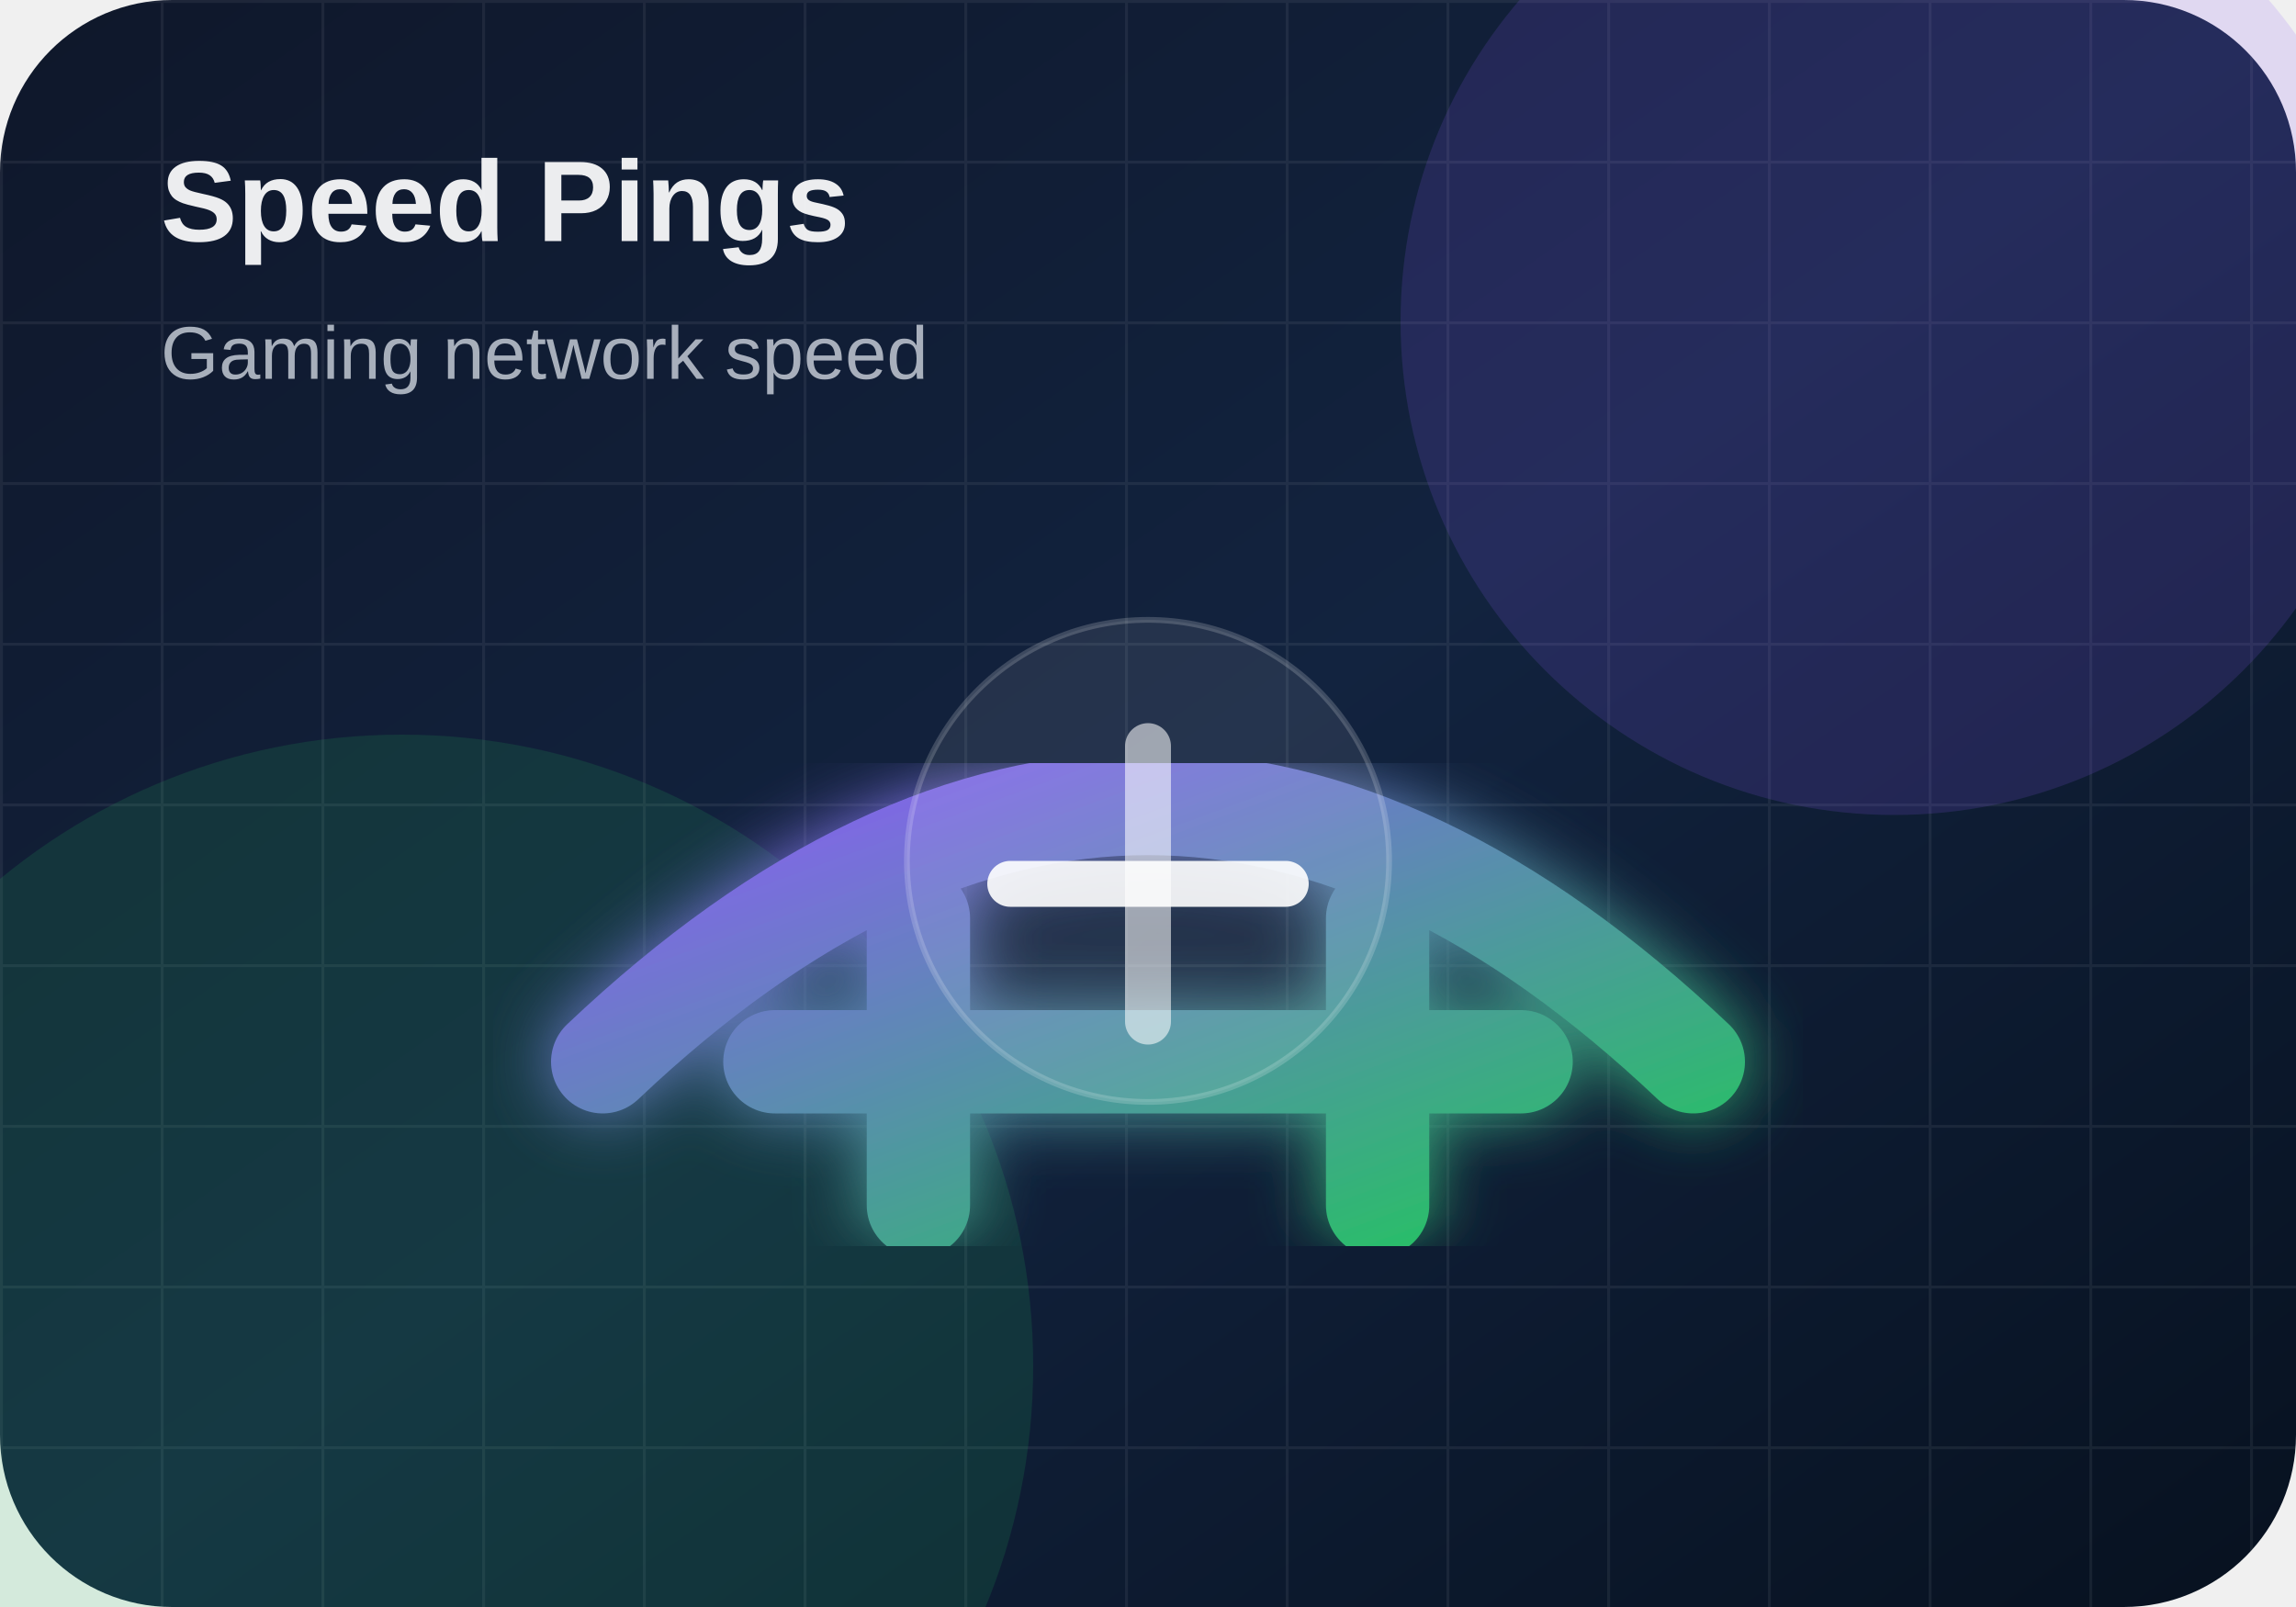
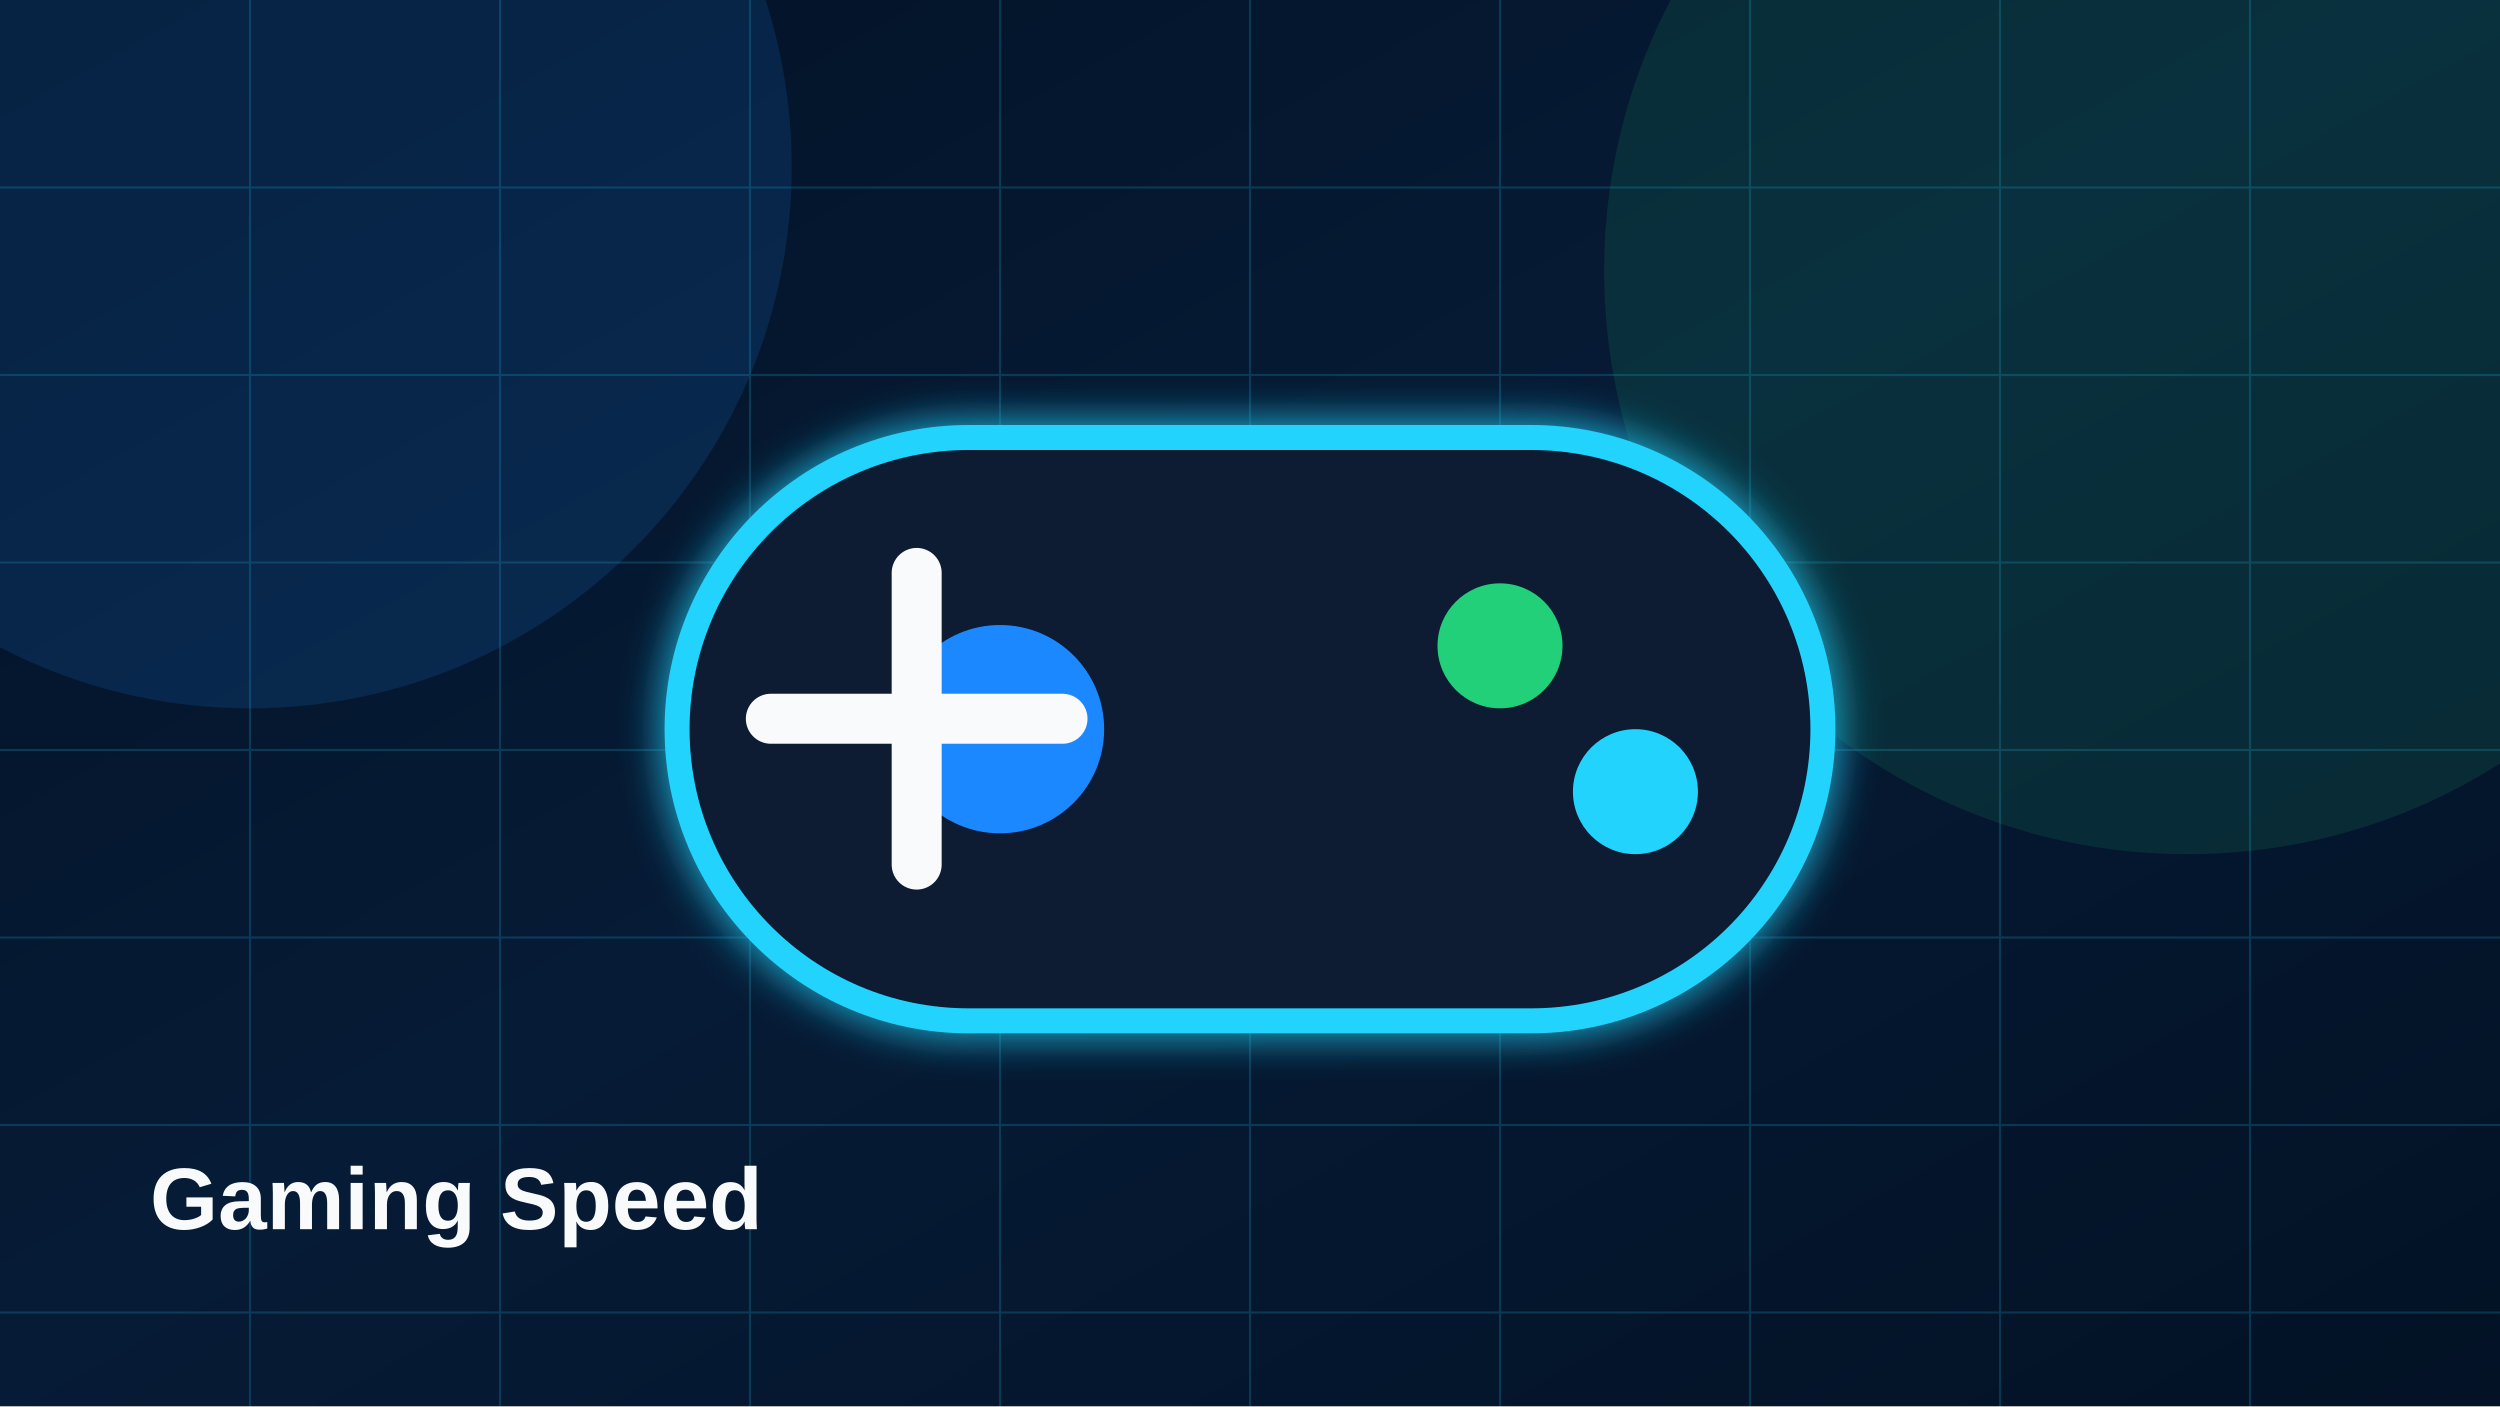
- <svg xmlns="http://www.w3.org/2000/svg" viewBox="0 0 400 280" role="img" aria-label="Gaming network speed">
+ <svg xmlns="http://www.w3.org/2000/svg" viewBox="0 0 1200 675" role="img" aria-label="Gaming Speed">
  <defs>
    <linearGradient id="bg" x1="0" y1="0" x2="1" y2="1">
-       <stop offset="0" stop-color="#0f172a" />
-       <stop offset="0.5" stop-color="#12233f" />
-       <stop offset="1" stop-color="#07111f" />
+       <stop stop-color="#031225" />
+       <stop offset="0.48" stop-color="#061b36" />
+       <stop offset="1" stop-color="#031225" />
    </linearGradient>
-     <linearGradient id="main" x1="0" y1="0" x2="1" y2="1">
-       <stop offset="0" stop-color="#8b5cf6" />
-       <stop offset="1" stop-color="#22c55e" />
+     <linearGradient id="g" x1="0" y1="0" x2="1" y2="1">
+       <stop stop-color="#1E88FF" />
+       <stop offset=".5" stop-color="#21D4FD" />
+       <stop offset="1" stop-color="#21D07A" />
    </linearGradient>
    <filter id="glow">
-       <feGaussianBlur stdDeviation="6" result="b" />
+       <feGaussianBlur stdDeviation="10" result="b" />
      <feMerge>
        <feMergeNode in="b" />
        <feMergeNode in="SourceGraphic" />
      </feMerge>
    </filter>
-     <pattern id="grid" width="28" height="28" patternUnits="userSpaceOnUse">
-       <path d="M28 0H0V28" fill="none" stroke="rgba(255,255,255,.08)" stroke-width="1" />
-     </pattern>
  </defs>
-   <rect width="400" height="280" rx="30" fill="url(#bg)" />
-   <rect width="400" height="280" rx="30" fill="url(#grid)" opacity=".8" />
-   <circle cx="330" cy="56" r="86" fill="#8b5cf6" opacity=".16" />
-   <circle cx="70" cy="238" r="110" fill="#22c55e" opacity=".14" />
-   <path d="M105,185 Q200,95 295,185 M135,185 H265 M160,160 V210 M240,160 V210" fill="none" stroke="url(#main)" stroke-width="18" stroke-linecap="round" stroke-linejoin="round" filter="url(#glow)" />
-   <circle cx="200" cy="150" r="42" fill="rgba(255,255,255,.08)" stroke="rgba(255,255,255,.18)" />
-   <path d="M176 154 h48" stroke="white" stroke-opacity=".9" stroke-width="8" stroke-linecap="round" />
-   <path d="M200 130 v48" stroke="white" stroke-opacity=".56" stroke-width="8" stroke-linecap="round" />
-   <text x="28" y="42" fill="rgba(255,255,255,.92)" font-family="Arial, sans-serif" font-weight="800" font-size="20">Speed Pings</text>
-   <text x="28" y="66" fill="rgba(226,232,240,.72)" font-family="Arial, sans-serif" font-size="13">Gaming network speed</text>
+   <rect width="1200" height="675" fill="url(#bg)" />
+   <circle cx="120" cy="80" r="260" fill="#1E88FF" opacity=".14" />
+   <circle cx="1050" cy="130" r="280" fill="#21D07A" opacity=".12" />
+   <g opacity=".18" stroke="#21D4FD">
+     <path d="M0 90 H1200" />
+     <path d="M0 180 H1200" />
+     <path d="M0 270 H1200" />
+     <path d="M0 360 H1200" />
+     <path d="M0 450 H1200" />
+     <path d="M0 540 H1200" />
+     <path d="M0 630 H1200" />
+     <path d="M120 0 V675" />
+     <path d="M240 0 V675" />
+     <path d="M360 0 V675" />
+     <path d="M480 0 V675" />
+     <path d="M600 0 V675" />
+     <path d="M720 0 V675" />
+     <path d="M840 0 V675" />
+     <path d="M960 0 V675" />
+     <path d="M1080 0 V675" />
+   </g>
+   <g filter="url(#glow)">
+     <rect x="325" y="210" width="550" height="280" rx="140" fill="#071A32" stroke="#21D4FD" stroke-width="12" />
+     <circle cx="480" cy="350" r="50" fill="#1E88FF" />
+     <circle cx="720" cy="310" r="30" fill="#21D07A" />
+     <circle cx="785" cy="380" r="30" fill="#21D4FD" />
+     <path d="M370 345 h140 M440 275 v140" stroke="#f8fafc" stroke-width="24" stroke-linecap="round" />
+   </g>
+   <text x="72" y="590" fill="#f8fafc" font-family="Arial, sans-serif" font-size="42" font-weight="800">Gaming Speed</text>
</svg>
